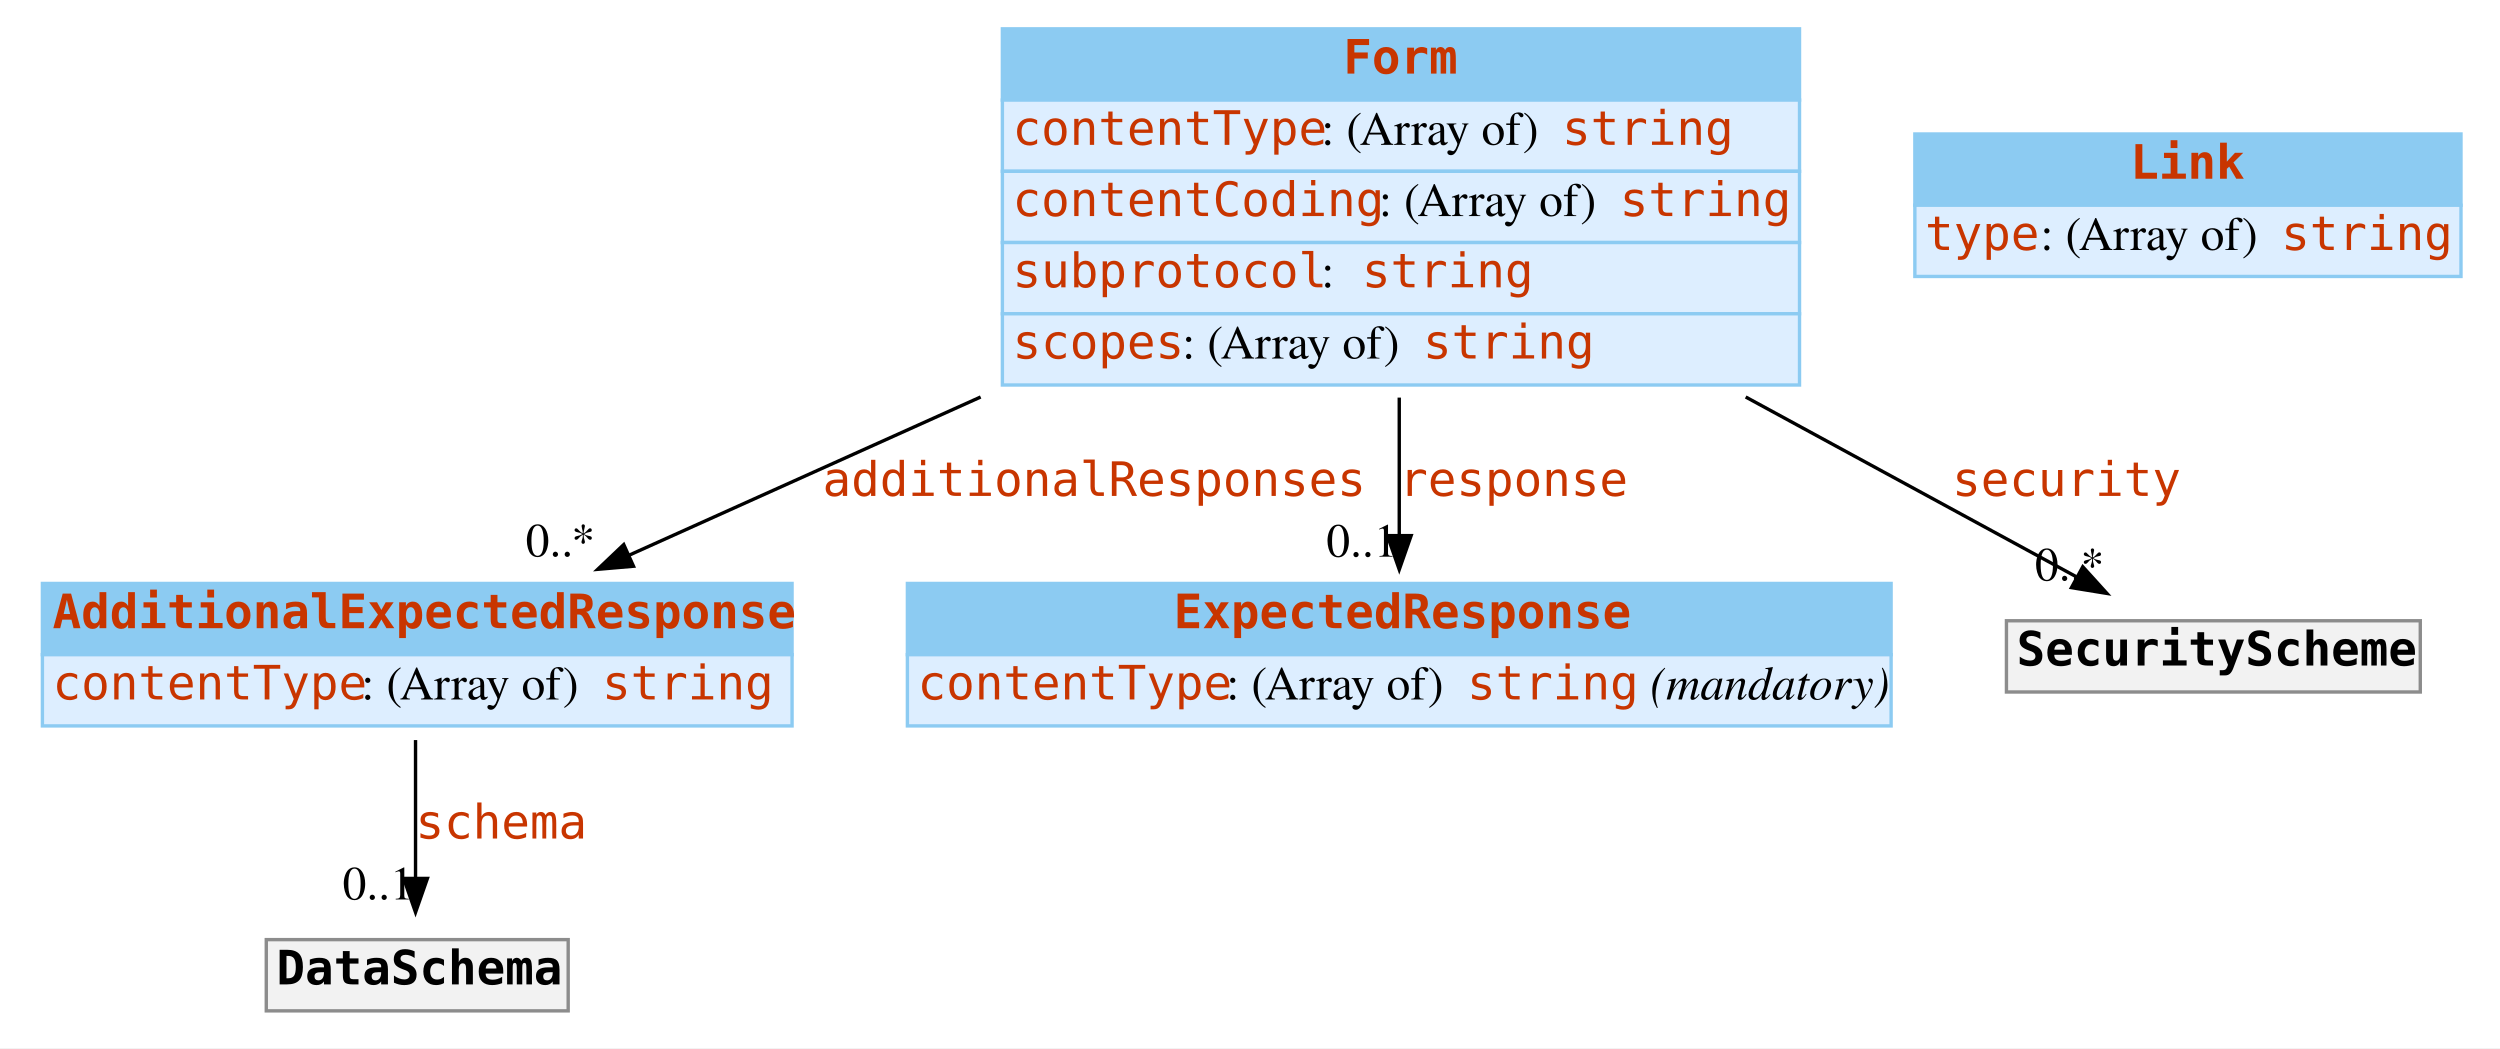
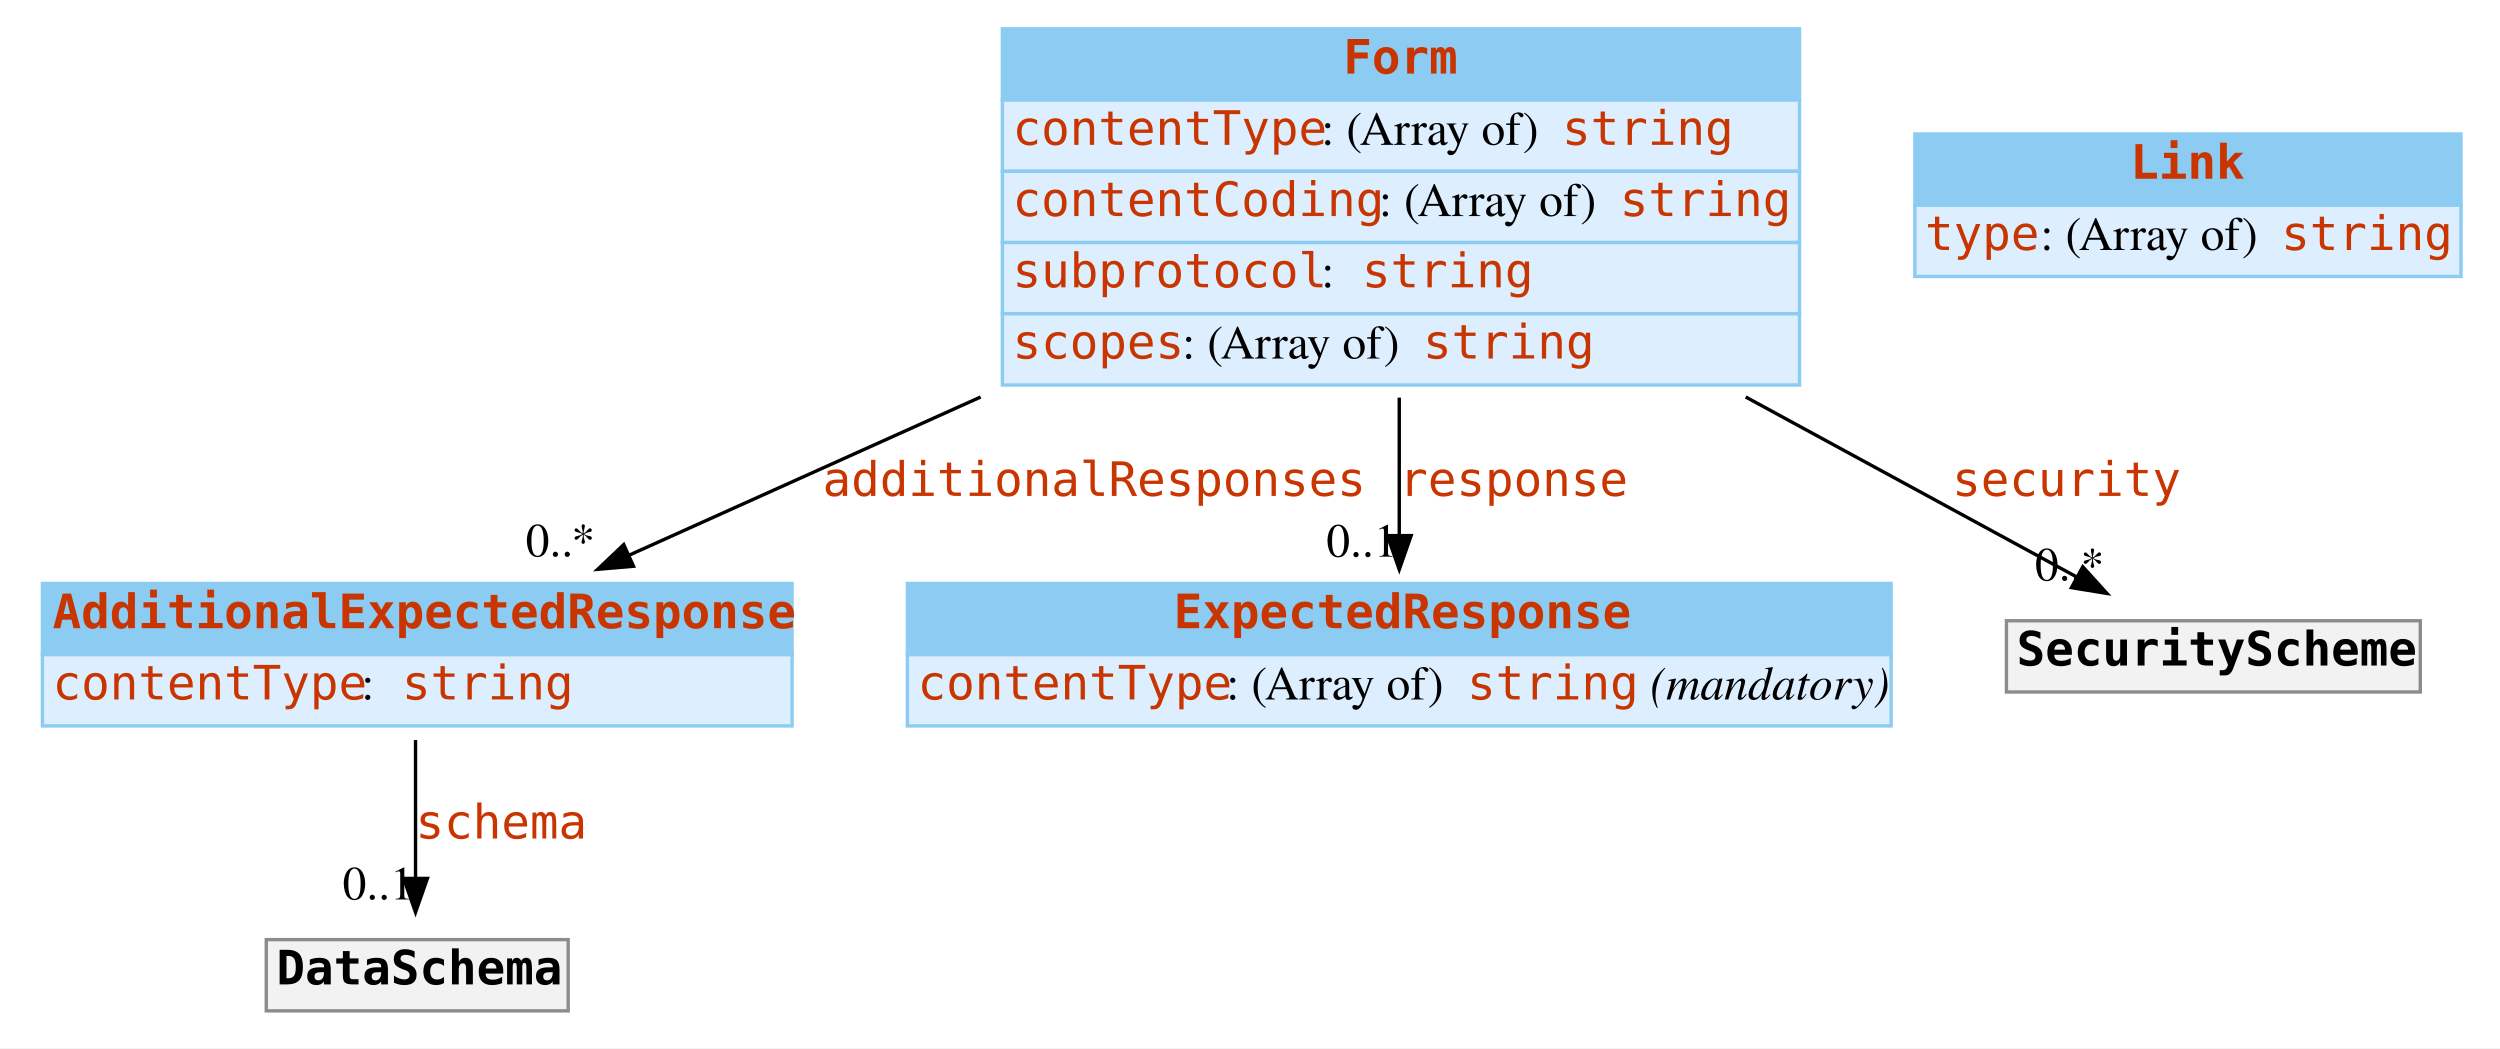
<svg xmlns="http://www.w3.org/2000/svg" width="737pt" height="309pt" viewBox="0.00 0.00 737.00 309.00">
  <g id="graph0" class="graph" transform="scale(1 1) rotate(0) translate(4 305)">
    <polygon fill="white" stroke="none" points="-4,4 -4,-305 733,-305 733,4 -4,4" />
    <g id="node1" class="node">
      <polygon fill="#8ccbf2" stroke="none" points="8.5,-112 8.5,-133 229.5,-133 229.5,-112 8.5,-112" />
      <polygon fill="none" stroke="#8ccbf2" points="8.5,-112 8.5,-133 229.5,-133 229.5,-112 8.5,-112" />
      <text text-anchor="start" x="11.5" y="-119.8" font-family="mono" font-weight="bold" font-size="14.00" fill="#c83500">AdditionalExpectedResponse</text>
      <polygon fill="#ddeeff" stroke="none" points="8.5,-91 8.5,-112 229.5,-112 229.5,-91 8.5,-91" />
      <polygon fill="none" stroke="#8ccbf2" points="8.5,-91 8.5,-112 229.5,-112 229.5,-91 8.5,-91" />
      <text text-anchor="start" x="11.5" y="-98.8" font-family="mono" font-size="14.00" fill="#c83500">contentType</text>
-       <text text-anchor="start" x="102.5" y="-98.8" font-family="Times,serif" font-size="14.00"> : (Array of) </text>
-       <text text-anchor="start" x="173.5" y="-98.8" font-family="mono" font-size="14.00" fill="#c83500">string</text>
+       <text text-anchor="start" x="102.5" y="-98.8" font-family="Times,serif" font-size="14.00"> : </text>
+       <text text-anchor="start" x="114.5" y="-98.8" font-family="mono" font-size="14.00" fill="#c83500">string</text>
    </g>
    <g id="node5" class="node">
      <polygon fill="#f2f2f2" stroke="none" points="74.5,-7 74.5,-28 163.5,-28 163.5,-7 74.5,-7" />
      <polygon fill="none" stroke="#8c8c8c" points="74.5,-7 74.5,-28 163.5,-28 163.5,-7 74.5,-7" />
      <text text-anchor="start" x="77.5" y="-14.8" font-family="mono" font-weight="bold" font-size="14.00">DataSchema</text>
    </g>
    <g id="edge1" class="edge">
      <path fill="none" stroke="black" d="M118.5,-86.828C118.5,-74.35 118.5,-59.083 118.5,-46.195" />
      <polygon fill="black" stroke="black" points="122,-46.042 118.5,-36.042 115,-46.042 122,-46.042" />
      <text text-anchor="start" x="118.5" y="-57.8" font-family="mono" font-size="14.00" fill="#c83500">schema</text>
      <text text-anchor="middle" x="107.5" y="-39.842" font-family="Times,serif" font-size="14.00">0..1</text>
    </g>
    <g id="node2" class="node">
      <polygon fill="#8ccbf2" stroke="none" points="263.5,-112 263.5,-133 553.5,-133 553.5,-112 263.5,-112" />
      <polygon fill="none" stroke="#8ccbf2" points="263.5,-112 263.5,-133 553.5,-133 553.5,-112 263.5,-112" />
      <text text-anchor="start" x="342" y="-119.8" font-family="mono" font-weight="bold" font-size="14.00" fill="#c83500">ExpectedResponse</text>
      <polygon fill="#ddeeff" stroke="none" points="263.5,-91 263.5,-112 553.5,-112 553.5,-91 263.5,-91" />
      <polygon fill="none" stroke="#8ccbf2" points="263.5,-91 263.5,-112 553.5,-112 553.5,-91 263.5,-91" />
      <text text-anchor="start" x="266.5" y="-98.8" font-family="mono" font-size="14.00" fill="#c83500">contentType</text>
      <text text-anchor="start" x="357.5" y="-98.8" font-family="Times,serif" font-size="14.00"> : (Array of) </text>
      <text text-anchor="start" x="428.5" y="-98.8" font-family="mono" font-size="14.00" fill="#c83500">string</text>
      <text text-anchor="start" x="478.5" y="-98.8" font-family="Times,serif" font-size="14.00"> </text>
      <text text-anchor="start" x="482.5" y="-98.8" font-family="Times,serif" font-style="italic" font-size="14.00">(mandatory)</text>
    </g>
    <g id="node3" class="node">
      <polygon fill="#8ccbf2" stroke="none" points="291.5,-275.5 291.5,-296.5 526.5,-296.5 526.5,-275.5 291.5,-275.5" />
      <polygon fill="none" stroke="#8ccbf2" points="291.5,-275.5 291.5,-296.5 526.5,-296.5 526.5,-275.5 291.5,-275.5" />
      <text text-anchor="start" x="392" y="-283.3" font-family="mono" font-weight="bold" font-size="14.00" fill="#c83500">Form</text>
      <polygon fill="#ddeeff" stroke="none" points="291.5,-254.5 291.5,-275.5 526.5,-275.5 526.5,-254.5 291.5,-254.5" />
      <polygon fill="none" stroke="#8ccbf2" points="291.5,-254.5 291.5,-275.5 526.5,-275.5 526.5,-254.5 291.5,-254.5" />
      <text text-anchor="start" x="294.5" y="-262.3" font-family="mono" font-size="14.00" fill="#c83500">contentType</text>
      <text text-anchor="start" x="385.5" y="-262.3" font-family="Times,serif" font-size="14.00"> : (Array of) </text>
      <text text-anchor="start" x="456.5" y="-262.3" font-family="mono" font-size="14.00" fill="#c83500">string</text>
      <polygon fill="#ddeeff" stroke="none" points="291.5,-233.5 291.5,-254.5 526.5,-254.5 526.5,-233.5 291.5,-233.5" />
      <polygon fill="none" stroke="#8ccbf2" points="291.5,-233.5 291.5,-254.5 526.5,-254.5 526.5,-233.5 291.5,-233.5" />
      <text text-anchor="start" x="294.5" y="-241.3" font-family="mono" font-size="14.00" fill="#c83500">contentCoding</text>
      <text text-anchor="start" x="402.5" y="-241.3" font-family="Times,serif" font-size="14.00"> : (Array of) </text>
      <text text-anchor="start" x="473.5" y="-241.3" font-family="mono" font-size="14.00" fill="#c83500">string</text>
      <polygon fill="#ddeeff" stroke="none" points="291.5,-212.5 291.5,-233.5 526.5,-233.5 526.5,-212.5 291.5,-212.5" />
      <polygon fill="none" stroke="#8ccbf2" points="291.5,-212.5 291.5,-233.5 526.5,-233.5 526.5,-212.5 291.5,-212.5" />
      <text text-anchor="start" x="294.5" y="-220.3" font-family="mono" font-size="14.00" fill="#c83500">subprotocol</text>
      <text text-anchor="start" x="385.5" y="-220.3" font-family="Times,serif" font-size="14.00"> : </text>
      <text text-anchor="start" x="397.5" y="-220.3" font-family="mono" font-size="14.00" fill="#c83500">string</text>
      <polygon fill="#ddeeff" stroke="none" points="291.5,-191.5 291.5,-212.5 526.5,-212.5 526.5,-191.5 291.5,-191.5" />
      <polygon fill="none" stroke="#8ccbf2" points="291.5,-191.5 291.5,-212.5 526.5,-212.5 526.5,-191.5 291.5,-191.5" />
      <text text-anchor="start" x="294.5" y="-199.3" font-family="mono" font-size="14.00" fill="#c83500">scopes</text>
      <text text-anchor="start" x="344.5" y="-199.3" font-family="Times,serif" font-size="14.00"> : (Array of) </text>
      <text text-anchor="start" x="415.5" y="-199.3" font-family="mono" font-size="14.00" fill="#c83500">string</text>
    </g>
    <g id="edge4" class="edge">
      <path fill="none" stroke="black" d="M285.093,-187.967C249.328,-171.873 211.77,-154.971 181.387,-141.299" />
      <polygon fill="black" stroke="black" points="182.753,-138.076 172.198,-137.164 179.881,-144.459 182.753,-138.076" />
      <text text-anchor="start" x="238.5" y="-158.8" font-family="mono" font-size="14.00" fill="#c83500">additionalResponses</text>
      <text text-anchor="middle" x="161.198" y="-140.964" font-family="Times,serif" font-size="14.00">0..*</text>
    </g>
    <g id="edge2" class="edge">
      <path fill="none" stroke="black" d="M408.5,-187.778C408.5,-174.061 408.5,-159.77 408.5,-147.401" />
      <polygon fill="black" stroke="black" points="412,-147.088 408.5,-137.088 405,-147.088 412,-147.088" />
      <text text-anchor="start" x="408.5" y="-158.8" font-family="mono" font-size="14.00" fill="#c83500">response</text>
      <text text-anchor="middle" x="397.5" y="-140.888" font-family="Times,serif" font-size="14.00">0..1</text>
    </g>
    <g id="node6" class="node">
      <polygon fill="#f2f2f2" stroke="none" points="587.5,-101 587.5,-122 709.5,-122 709.5,-101 587.5,-101" />
      <polygon fill="none" stroke="#8c8c8c" points="587.5,-101 587.5,-122 709.5,-122 709.5,-101 587.5,-101" />
      <text text-anchor="start" x="590.5" y="-108.8" font-family="mono" font-weight="bold" font-size="14.00">SecurityScheme</text>
    </g>
    <g id="edge3" class="edge">
      <path fill="none" stroke="black" d="M510.63,-187.967C544.982,-169.288 581.332,-149.523 608.079,-134.979" />
      <polygon fill="black" stroke="black" points="610.007,-137.915 617.12,-130.063 606.663,-131.765 610.007,-137.915" />
      <text text-anchor="start" x="571.5" y="-158.8" font-family="mono" font-size="14.00" fill="#c83500">security</text>
      <text text-anchor="middle" x="606.12" y="-133.863" font-family="Times,serif" font-size="14.00">0..*</text>
    </g>
    <g id="node4" class="node">
      <polygon fill="#8ccbf2" stroke="none" points="560.5,-244.5 560.5,-265.5 721.5,-265.5 721.5,-244.5 560.5,-244.5" />
      <polygon fill="none" stroke="#8ccbf2" points="560.5,-244.5 560.5,-265.5 721.5,-265.5 721.5,-244.5 560.5,-244.5" />
      <text text-anchor="start" x="624" y="-252.3" font-family="mono" font-weight="bold" font-size="14.00" fill="#c83500">Link</text>
      <polygon fill="#ddeeff" stroke="none" points="560.5,-223.5 560.5,-244.5 721.5,-244.5 721.5,-223.5 560.5,-223.5" />
      <polygon fill="none" stroke="#8ccbf2" points="560.5,-223.5 560.5,-244.5 721.5,-244.5 721.5,-223.5 560.5,-223.5" />
      <text text-anchor="start" x="563.5" y="-231.3" font-family="mono" font-size="14.00" fill="#c83500">type</text>
      <text text-anchor="start" x="597.5" y="-231.3" font-family="Times,serif" font-size="14.00"> : (Array of) </text>
      <text text-anchor="start" x="668.5" y="-231.3" font-family="mono" font-size="14.00" fill="#c83500">string</text>
    </g>
  </g>
</svg>
